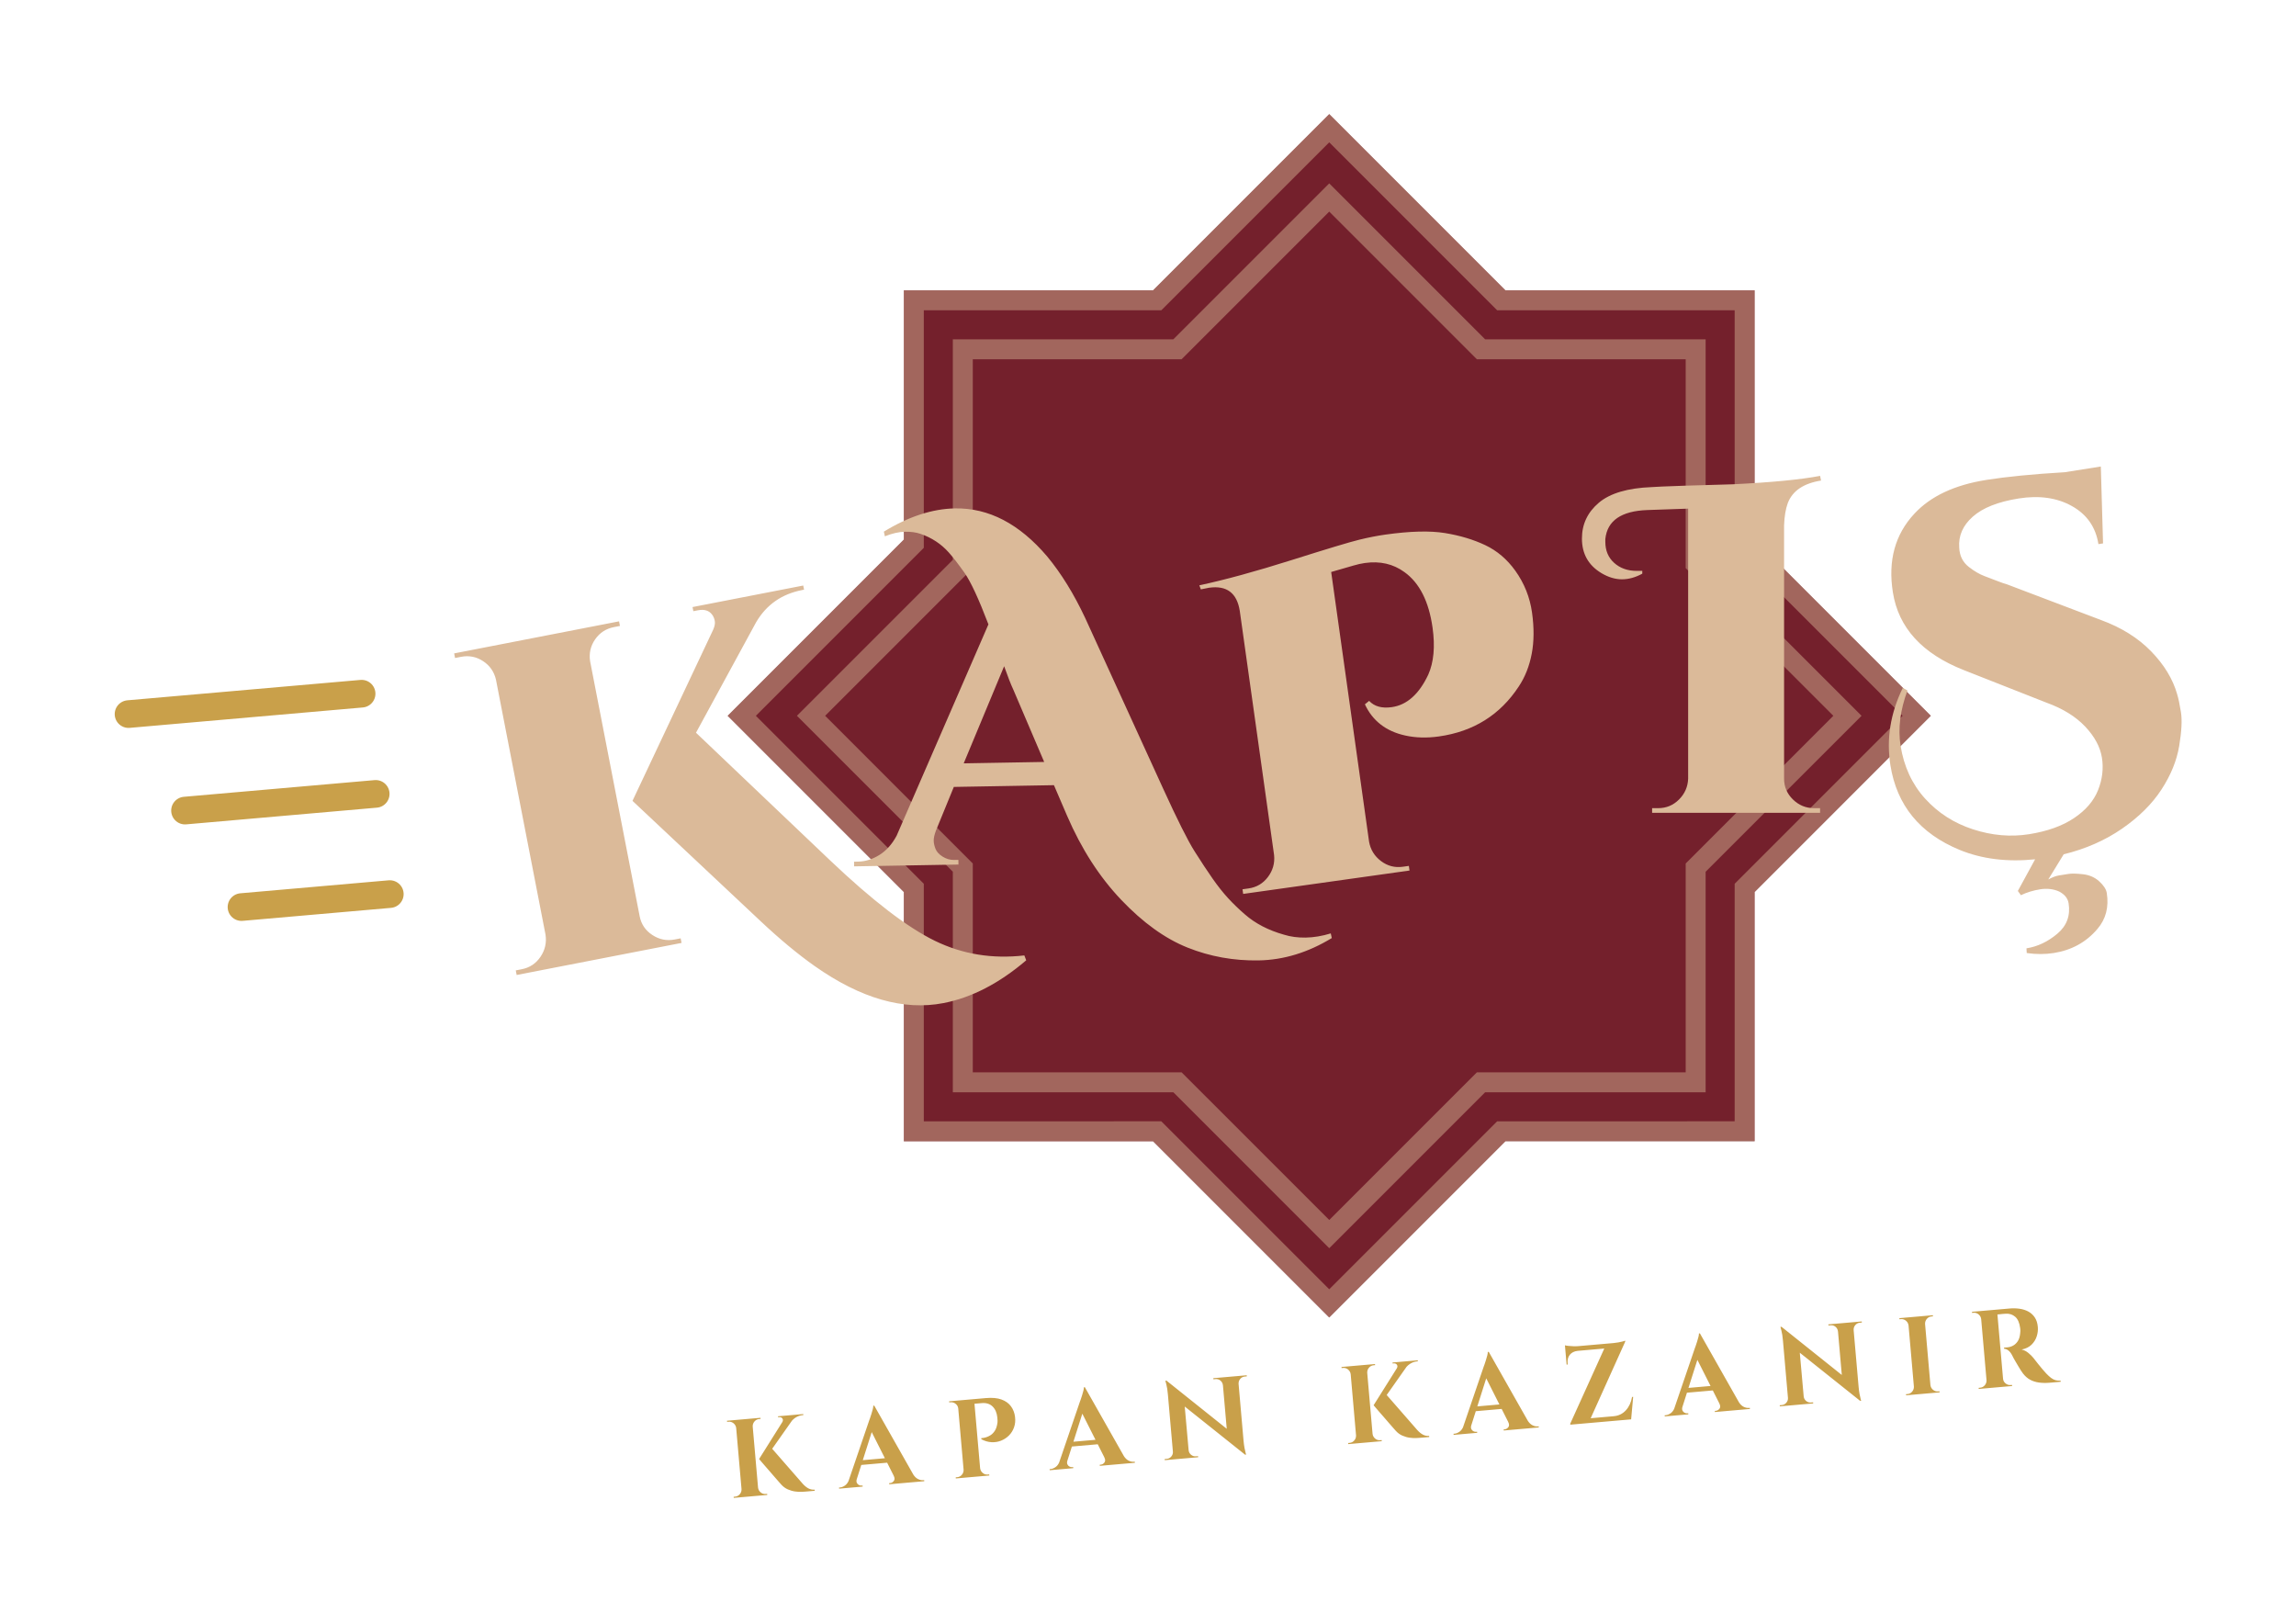
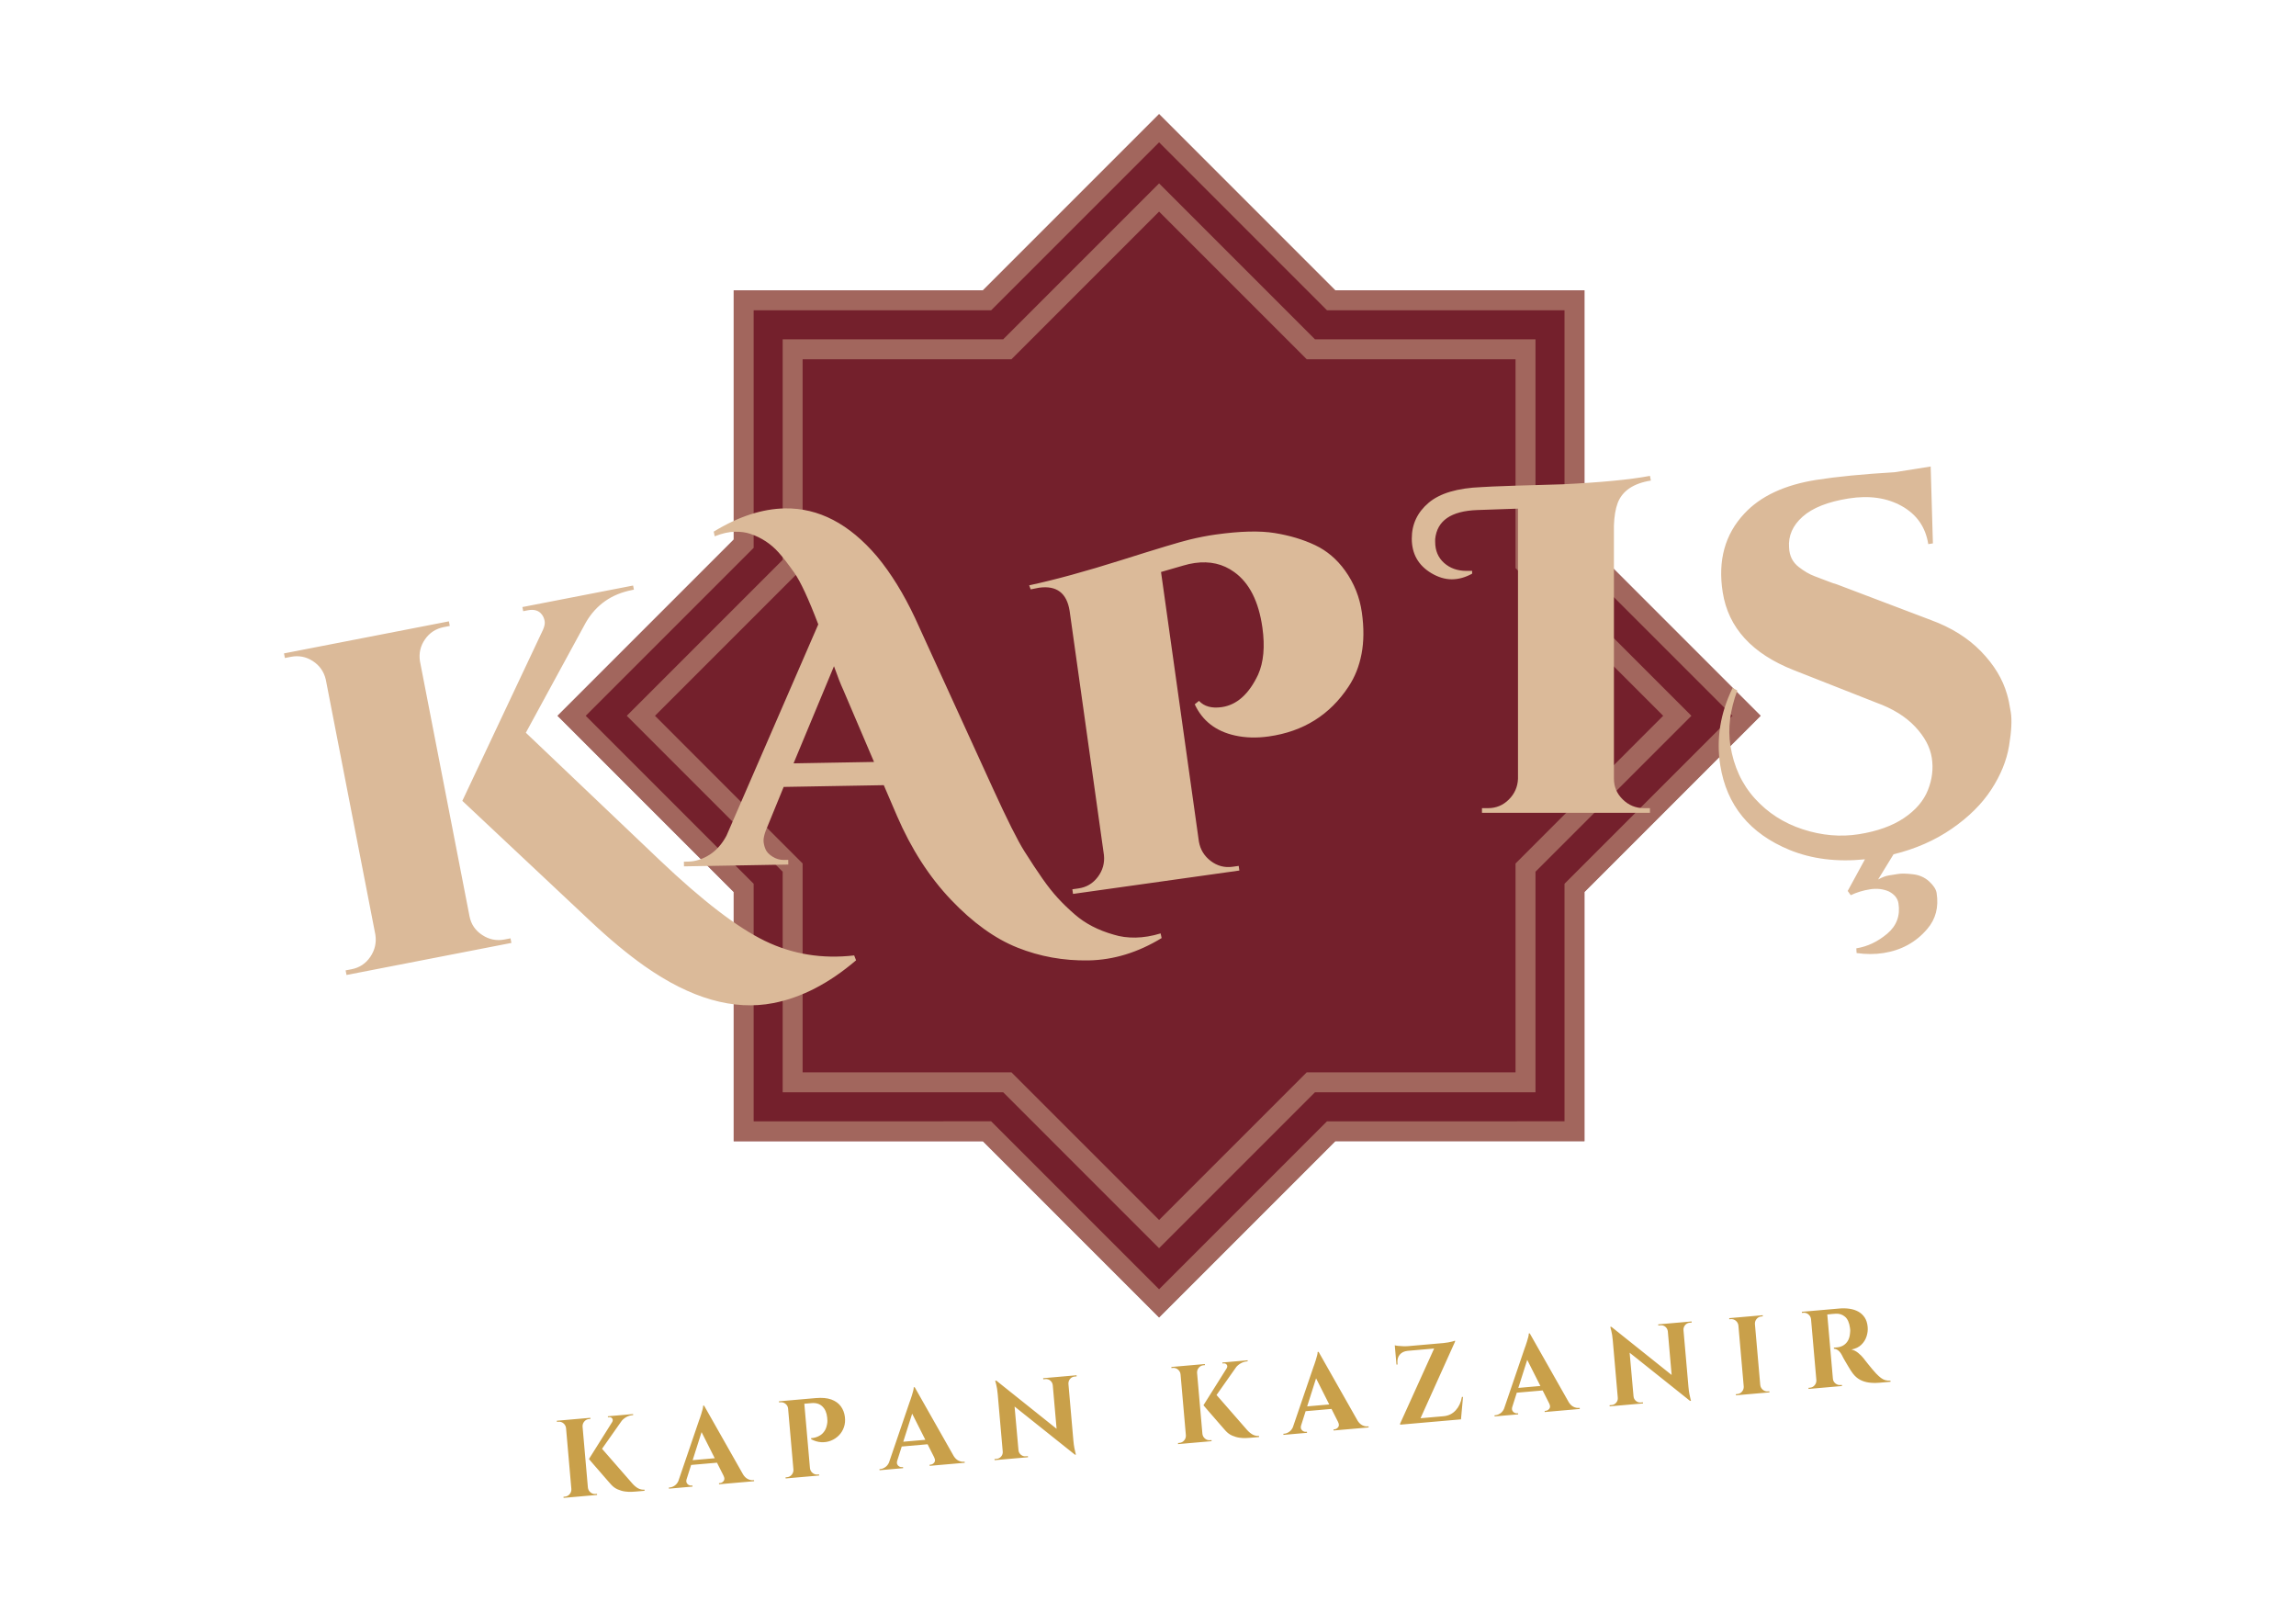
- <svg xmlns="http://www.w3.org/2000/svg" width="2159" height="1516" viewBox="-49.0 87.0 2158.9 1516.0">
+ <svg xmlns="http://www.w3.org/2000/svg" width="2159" height="1516" viewBox="111.0 87.0 2158.9 1516.0">
  <g transform="translate(1200.0,750.0) scale(1.0) translate(-1200.0,-750.0) rotate(-5 1200.0 750.0)">
    <defs>
      <clipPath id="scuprightdark4000dec5">
        <path d="M1249.30,196.47 L1399.92,375.96 L1633.34,396.38 L1612.92,629.81 L1763.53,809.30 L1584.04,959.92 L1563.62,1193.34 L1330.19,1172.92 L1150.70,1323.53 L1000.08,1144.04 L766.66,1123.62 L787.08,890.19 L636.47,710.70 L815.96,560.08 L836.38,326.66 L1069.81,347.08 Z" />
      </clipPath>
    </defs>
    <path d="M1249.30,196.47 L1399.92,375.96 L1633.34,396.38 L1612.92,629.81 L1763.53,809.30 L1584.04,959.92 L1563.62,1193.34 L1330.19,1172.92 L1150.70,1323.53 L1000.08,1144.04 L766.66,1123.62 L787.08,890.19 L636.47,710.70 L815.96,560.08 L836.38,326.66 L1069.81,347.08 Z" fill="#74202c" />
    <g fill="#dbba99" fill-opacity="0.45" fill-rule="evenodd">
      <path d="M1249.30,196.47 L1399.92,375.96 L1633.34,396.38 L1612.92,629.81 L1763.53,809.30 L1584.04,959.92 L1563.62,1193.34 L1330.19,1172.92 L1150.70,1323.53 L1000.08,1144.04 L766.66,1123.62 L787.08,890.19 L636.47,710.70 L815.96,560.08 L836.38,326.66 L1069.81,347.08 Z M1246.99,222.90 L1390.54,393.98 L1613.01,413.44 L1593.55,635.91 L1737.10,806.99 L1566.02,950.54 L1546.56,1173.01 L1324.09,1153.55 L1153.01,1297.10 L1009.46,1126.02 L786.99,1106.56 L806.45,884.09 L662.90,713.01 L833.98,569.46 L853.44,346.99 L1075.91,366.45 Z" />
      <path d="M1243.63,261.35 L1376.90,420.18 L1583.45,438.25 L1565.38,644.80 L1698.65,803.63 L1539.82,936.90 L1521.75,1143.45 L1315.20,1125.38 L1156.37,1258.65 L1023.10,1099.82 L816.55,1081.75 L834.62,875.20 L701.35,716.37 L860.18,583.10 L878.25,376.55 L1084.80,394.62 Z M1241.31,287.79 L1367.52,438.19 L1563.12,455.31 L1546.01,650.90 L1672.21,801.31 L1521.81,927.52 L1504.69,1123.12 L1309.10,1106.01 L1158.69,1232.21 L1032.48,1081.81 L836.88,1064.69 L853.99,869.10 L727.79,718.69 L878.19,592.48 L895.31,396.88 L1090.90,413.99 Z" />
    </g>
-     <path d="M75.38,660.0 l220,0" stroke="#c9a04a" stroke-width="26" stroke-linecap="round" />
-     <path d="M120.38,755.0 l180,0" stroke="#c9a04a" stroke-width="26" stroke-linecap="round" />
-     <path d="M165.38,850.0 l140,0" stroke="#c9a04a" stroke-width="26" stroke-linecap="round" />
    <path d="M422.804 931.184Q434.181 929.989 441.425 921.042Q448.67 912.096 447.912 900.673L422.386 657.81Q420.753 646.479 411.829 639.453Q402.906 632.428 391.529 633.623L385.84 634.221L385.38 629.845L542.475 613.334L542.935 617.71L537.246 618.308Q525.869 619.504 518.601 628.231Q511.334 636.959 512.092 648.382L537.618 891.244Q538.813 902.622 547.979 909.843Q557.144 917.065 568.521 915.869L574.21 915.271L574.67 919.647L417.575 936.158L417.115 931.782ZM896.124 964.17Q855.379 993.228 815.12 997.459Q758.234 1003.438 697.556 952.301Q675.219 933.412 650.65 905.909L540.352 782.563L629.943 628.917Q632.546 624.219 632.178 620.718Q631.81 617.217 630.221 614.73Q626.468 608.488 617.279 609.454L612.903 609.914L612.489 605.975L717.948 594.891L718.362 598.829L716.612 599.013Q687.293 602.095 670.731 625.514L605.423 723.96L720.441 854.332Q775.175 916.27 812.239 938.477Q849.304 960.685 894.743 959.448Z M1184.182 968.387Q1149.004 985.776 1113.889 983.32Q1078.775 980.865 1048.312 965.502Q1017.85 950.14 990.07 915.337Q962.29 880.535 946.261 832.219L936.436 802.421L842.505 795.853L822.094 835.445Q819.5 840.998 819.255 844.509Q819.009 848.021 820.254 852.298Q821.498 856.575 826.316 860.22Q831.133 863.865 836.839 864.264L840.79 864.54L840.483 868.93L742.602 862.085L742.909 857.696L746.859 857.972Q756.954 858.678 767.245 853.443Q777.535 848.208 784.947 836.818L888.239 646.439Q877.619 609.087 869.935 595.979Q862.25 582.871 857.005 575.888Q847.33 562.862 831.927 556.051Q825.936 553.426 817.596 552.843Q809.256 552.26 798.446 555.474L797.875 551.023Q834.432 532.849 866.474 535.09Q913.878 538.404 948.811 587.601Q966.436 613.093 979.404 648.403L1038.369 814.401Q1054.581 860.083 1062.74 875.871Q1070.899 891.658 1077.389 902.918Q1083.879 914.178 1090.35 922.57Q1096.82 930.962 1104.638 939.007Q1118.202 953.188 1139.688 961.306Q1148.69 965.023 1159.883 965.806Q1171.076 966.589 1183.611 963.937ZM853.696 774.582 929.192 779.861 906.297 709.893Q903.338 701.747 899.523 686.925Z M1124.793 654.363Q1123.018 628.901 1097.972 630.213Q1095.775 630.329 1090.086 631.067L1089 627.159Q1125.771 622.588 1177.599 611.06Q1229.427 599.532 1242.759 597.511Q1256.092 595.491 1267.516 594.892Q1302.668 593.05 1323.434 598.35Q1344.2 603.65 1360.108 612.951Q1376.017 622.251 1386.165 639.343Q1397.285 658.147 1398.424 679.897Q1399.564 701.647 1394.727 718.644Q1389.89 735.64 1379.966 748.057Q1350.218 785.745 1301.006 788.324Q1283.869 789.222 1269.532 784.686Q1243.101 776.378 1234.342 752.164L1238.598 749.297Q1245.21 757.762 1259.27 757.026Q1280.801 755.897 1296.162 729.537Q1305.416 712.75 1304.012 685.947Q1302.054 648.598 1282.216 631.573Q1267.442 618.688 1245.911 619.817Q1240.638 620.093 1234.972 621.271L1213.603 625.475L1227.005 881.204Q1228.043 892.606 1236.598 900.308Q1245.153 908.011 1256.577 907.413L1262.289 907.113L1262.52 911.507L1104.776 919.774L1104.546 915.38L1110.258 915.081Q1121.682 914.482 1129.385 905.927Q1137.088 897.372 1136.929 885.925Z M1646.555 886.237 1652.254 886.735 1651.87 891.119 1494.511 877.351 1494.895 872.968 1500.593 873.467Q1511.989 874.464 1520.808 867.064Q1529.626 859.665 1531.062 848.307L1553.189 595.393L1514.939 593.371Q1478.005 591.465 1473.112 617.096Q1472.997 618.411 1472.882 619.726Q1471.809 631.999 1479.485 640.179Q1487.161 648.359 1499.873 649.472Q1502.503 649.702 1505.133 649.932L1504.902 652.562Q1494.799 656.978 1485.375 656.153Q1475.951 655.329 1466.806 648.787Q1449.355 636.218 1451.235 614.74Q1452.999 594.577 1469.948 582.589Q1486.897 570.601 1520.763 572.238Q1525.623 572.222 1551.78 573.627Q1577.938 575.032 1596.824 576.243Q1651.406 578.368 1679.481 575.524L1679.974 579.984Q1655.083 581.781 1647.012 598.301Q1643.215 606.361 1641.665 619.034L1620.918 856.168Q1619.921 867.564 1627.54 876.402Q1635.159 885.24 1646.555 886.237Z M1996.053 809.252Q1997.36 815.336 1998.143 826.528Q1998.926 837.721 1993.723 857.933Q1988.52 878.145 1973.538 897.277Q1958.556 916.409 1933.315 930.744Q1908.073 945.08 1876.655 949.923L1860.132 972.25Q1866.123 969.626 1870.513 969.319Q1874.902 969.012 1879.511 968.69Q1884.119 968.368 1893.067 970.168Q1902.014 971.968 1907.742 978.184Q1913.469 984.399 1913.838 989.666Q1915.249 1009.857 1902.032 1022.69Q1884.702 1039.781 1859.245 1041.561Q1846.955 1042.42 1833.949 1039.36L1834.081 1034.94Q1849.883 1033.835 1864.177 1023.794Q1878.472 1013.752 1877.244 996.195Q1876.753 989.172 1869.362 984.396Q1861.562 980.09 1851.686 980.78Q1841.81 981.471 1833.216 984.718L1830.714 980.482L1849.472 952.265Q1809.815 952.833 1779.618 937.302Q1725.614 909.32 1721.624 852.26Q1719.015 814.951 1739.568 780.874L1743.734 783.67Q1731.06 810.58 1732.748 834.721Q1734.835 864.568 1751.355 886.349Q1767.874 908.13 1793.783 919.109Q1819.692 930.089 1845.809 928.262Q1871.925 926.436 1889.338 916.838Q1906.751 907.24 1914.108 892.611Q1921.465 877.982 1920.391 862.62Q1919.317 847.257 1907.224 832.004Q1895.13 816.75 1872.794 806.403L1798.302 769.269Q1741.634 741.033 1738.105 690.556Q1734.943 645.347 1764.827 618.557Q1789.72 596.086 1834.93 592.924Q1863.899 590.899 1908.977 592.157L1943.213 589.763L1938.999 661.953L1934.609 662.26Q1932.921 638.119 1913.004 624.515Q1893.086 610.911 1863.678 612.968Q1834.27 615.024 1819.175 626.224Q1804.079 637.425 1803.929 654.196Q1803.41 665.7 1811.424 673.079Q1818.499 679.642 1825.344 682.912Q1832.189 686.183 1837.671 688.887Q1843.153 691.591 1845.409 692.315L1930.772 733.541Q1958.591 746.592 1975.238 767.041Q1991.885 787.49 1996.053 809.252Z" fill="#dbba99" />
    <path d="M616.676 1398.861 643.924 1436.197Q646.316 1439.317 648.812 1440.929Q651.308 1442.541 654.532 1442.645V1443.685H646.004Q644.86 1443.685 642.208 1443.581Q639.556 1443.477 636.228 1442.749Q632.9 1442.021 629.52 1440.201Q626.14 1438.381 623.644 1435.053Q623.124 1434.325 621.564 1432.245Q620.004 1430.165 617.924 1427.253Q615.844 1424.341 613.608 1421.273Q611.372 1418.205 609.396 1415.501Q607.42 1412.797 606.224 1411.081Q605.028 1409.365 605.028 1409.365ZM642.78 1371.613 611.476 1408.741 605.028 1409.365 633.628 1371.613ZM650.06 1370.885V1371.821H649.644Q646.212 1371.821 643.248 1373.225Q640.284 1374.629 638.204 1376.917L629.78 1376.709Q631.028 1374.941 630.196 1373.381Q629.364 1371.821 627.284 1371.821H626.244V1370.885H649.644ZM601.7 1370.885V1443.685H586.1V1370.885ZM586.412 1436.093V1443.685H578.092V1442.645Q578.196 1442.645 578.768 1442.645Q579.34 1442.645 579.444 1442.645Q582.148 1442.645 584.072 1440.721Q585.996 1438.797 586.1 1436.093ZM586.412 1378.477H586.1Q585.996 1375.773 584.072 1373.849Q582.148 1371.925 579.444 1371.925Q579.34 1371.925 578.768 1371.925Q578.196 1371.925 578.092 1371.925V1370.885H586.412ZM601.388 1436.093H601.7Q601.804 1438.797 603.728 1440.721Q605.652 1442.645 608.356 1442.645Q608.46 1442.645 609.032 1442.645Q609.604 1442.645 609.708 1442.645V1443.685H601.388ZM601.388 1378.477V1370.885H609.708V1371.925Q609.604 1371.925 609.032 1371.925Q608.46 1371.925 608.356 1371.925Q605.652 1371.925 603.728 1373.849Q601.804 1375.773 601.7 1378.477Z M717.268 1368.805 751.172 1443.061H732.556L710.924 1388.877ZM694.908 1436.093Q694.076 1438.173 694.596 1439.629Q695.116 1441.085 696.364 1441.865Q697.612 1442.645 698.86 1442.645H699.796V1443.685H677.54V1442.645Q677.54 1442.645 678.008 1442.645Q678.476 1442.645 678.476 1442.645Q680.868 1442.645 683.416 1441.137Q685.964 1439.629 687.628 1436.093ZM717.268 1368.805 717.684 1381.493 691.892 1443.373H684.3L711.236 1382.429Q711.548 1381.805 712.328 1380.089Q713.108 1378.373 713.992 1376.189Q714.876 1374.005 715.604 1371.977Q716.332 1369.949 716.332 1368.805ZM728.188 1418.933V1423.301H697.612V1418.933ZM729.748 1436.093H747.948Q749.716 1439.629 752.212 1441.137Q754.708 1442.645 757.1 1442.645Q757.1 1442.645 757.516 1442.645Q757.932 1442.645 757.932 1442.645V1443.685H724.86V1442.645H725.796Q727.876 1442.645 729.436 1440.929Q730.996 1439.213 729.748 1436.093Z M809.956 1370.885H822.436Q831.38 1370.885 836.944 1373.485Q842.508 1376.085 845.264 1380.609Q848.02 1385.133 848.228 1390.853Q848.436 1396.157 846.46 1400.525Q844.484 1404.893 841 1407.805Q837.516 1410.717 833.148 1412.017Q828.78 1413.317 824.048 1412.641Q819.316 1411.965 814.844 1409.053V1408.013Q814.844 1408.013 816.144 1408.013Q817.444 1408.013 819.472 1407.597Q821.5 1407.181 823.736 1406.037Q825.972 1404.893 827.948 1402.501Q829.924 1400.109 830.964 1396.157Q831.38 1394.805 831.536 1393.089Q831.692 1391.373 831.588 1389.917Q831.484 1383.261 828 1379.257Q824.516 1375.253 818.172 1375.253H810.996Q810.996 1375.253 810.736 1374.161Q810.476 1373.069 810.216 1371.977Q809.956 1370.885 809.956 1370.885ZM811.308 1370.885V1443.685H795.708V1370.885ZM796.02 1436.093V1443.685H787.7V1442.645Q787.804 1442.645 788.376 1442.645Q788.948 1442.645 789.052 1442.645Q791.756 1442.645 793.68 1440.721Q795.604 1438.797 795.708 1436.093ZM796.02 1378.477H795.708Q795.708 1375.773 793.732 1373.849Q791.756 1371.925 789.052 1371.925Q788.948 1371.925 788.428 1371.925Q787.908 1371.925 787.804 1371.925L787.7 1370.885H796.02ZM810.996 1436.093H811.308Q811.412 1438.797 813.336 1440.721Q815.26 1442.645 817.964 1442.645Q818.068 1442.645 818.64 1442.645Q819.212 1442.645 819.316 1442.645V1443.685H810.996Z M916.06 1368.805 949.964 1443.061H931.348L909.716 1388.877ZM893.7 1436.093Q892.868 1438.173 893.388 1439.629Q893.908 1441.085 895.156 1441.865Q896.404 1442.645 897.652 1442.645H898.588V1443.685H876.332V1442.645Q876.332 1442.645 876.8 1442.645Q877.268 1442.645 877.268 1442.645Q879.66 1442.645 882.208 1441.137Q884.756 1439.629 886.42 1436.093ZM916.06 1368.805 916.476 1381.493 890.684 1443.373H883.092L910.028 1382.429Q910.34 1381.805 911.12 1380.089Q911.9 1378.373 912.784 1376.189Q913.668 1374.005 914.396 1371.977Q915.124 1369.949 915.124 1368.805ZM926.98 1418.933V1423.301H896.404V1418.933ZM928.54 1436.093H946.74Q948.508 1439.629 951.004 1441.137Q953.5 1442.645 955.892 1442.645Q955.892 1442.645 956.308 1442.645Q956.724 1442.645 956.724 1442.645V1443.685H923.652V1442.645H924.588Q926.668 1442.645 928.228 1440.929Q929.788 1439.213 928.54 1436.093Z M993.044 1369.325 1059.396 1432.557 1060.644 1445.141 994.292 1382.013ZM993.564 1436.301V1443.685H984.932V1442.645Q984.932 1442.645 985.868 1442.645Q986.804 1442.645 986.908 1442.645Q989.508 1442.645 991.38 1440.773Q993.252 1438.901 993.252 1436.301ZM1008.124 1436.301Q1008.124 1438.901 1009.996 1440.773Q1011.868 1442.645 1014.468 1442.645Q1014.572 1442.645 1015.508 1442.645Q1016.444 1442.645 1016.444 1442.645V1443.685H1007.812V1436.301ZM993.044 1369.325 1008.02 1385.237 1008.124 1443.685H993.252V1382.325Q993.252 1376.501 992.628 1372.913Q992.004 1369.325 992.004 1369.325ZM1060.332 1370.885V1431.829Q1060.332 1435.677 1060.644 1438.745Q1060.956 1441.813 1061.268 1443.477Q1061.58 1445.141 1061.58 1445.141H1060.644L1045.564 1428.293V1370.885ZM1068.652 1370.885V1371.925Q1068.652 1371.925 1067.716 1371.925Q1066.78 1371.925 1066.78 1371.925Q1064.18 1371.925 1062.308 1373.745Q1060.436 1375.565 1060.332 1378.269H1060.02V1370.885ZM1037.14 1370.885H1045.772V1378.269H1045.564Q1045.46 1375.565 1043.64 1373.745Q1041.82 1371.925 1039.116 1371.925Q1039.116 1371.925 1038.18 1371.925Q1037.244 1371.925 1037.14 1371.925Z  M1196.724 1398.861 1223.972 1436.197Q1226.364 1439.317 1228.86 1440.929Q1231.356 1442.541 1234.58 1442.645V1443.685H1226.052Q1224.908 1443.685 1222.256 1443.581Q1219.604 1443.477 1216.276 1442.749Q1212.948 1442.021 1209.568 1440.201Q1206.188 1438.381 1203.692 1435.053Q1203.172 1434.325 1201.612 1432.245Q1200.052 1430.165 1197.972 1427.253Q1195.892 1424.341 1193.656 1421.273Q1191.42 1418.205 1189.444 1415.501Q1187.468 1412.797 1186.272 1411.081Q1185.076 1409.365 1185.076 1409.365ZM1222.828 1371.613 1191.524 1408.741 1185.076 1409.365 1213.676 1371.613ZM1230.108 1370.885V1371.821H1229.692Q1226.26 1371.821 1223.296 1373.225Q1220.332 1374.629 1218.252 1376.917L1209.828 1376.709Q1211.076 1374.941 1210.244 1373.381Q1209.412 1371.821 1207.332 1371.821H1206.292V1370.885H1229.692ZM1181.748 1370.885V1443.685H1166.148V1370.885ZM1166.46 1436.093V1443.685H1158.14V1442.645Q1158.244 1442.645 1158.816 1442.645Q1159.388 1442.645 1159.492 1442.645Q1162.196 1442.645 1164.12 1440.721Q1166.044 1438.797 1166.148 1436.093ZM1166.46 1378.477H1166.148Q1166.044 1375.773 1164.12 1373.849Q1162.196 1371.925 1159.492 1371.925Q1159.388 1371.925 1158.816 1371.925Q1158.244 1371.925 1158.14 1371.925V1370.885H1166.46ZM1181.436 1436.093H1181.748Q1181.852 1438.797 1183.776 1440.721Q1185.7 1442.645 1188.404 1442.645Q1188.508 1442.645 1189.08 1442.645Q1189.652 1442.645 1189.756 1442.645V1443.685H1181.436ZM1181.436 1378.477V1370.885H1189.756V1371.925Q1189.652 1371.925 1189.08 1371.925Q1188.508 1371.925 1188.404 1371.925Q1185.7 1371.925 1183.776 1373.849Q1181.852 1375.773 1181.748 1378.477Z M1297.316 1368.805 1331.22 1443.061H1312.604L1290.972 1388.877ZM1274.956 1436.093Q1274.124 1438.173 1274.644 1439.629Q1275.164 1441.085 1276.412 1441.865Q1277.66 1442.645 1278.908 1442.645H1279.844V1443.685H1257.588V1442.645Q1257.588 1442.645 1258.056 1442.645Q1258.524 1442.645 1258.524 1442.645Q1260.916 1442.645 1263.464 1441.137Q1266.012 1439.629 1267.676 1436.093ZM1297.316 1368.805 1297.732 1381.493 1271.94 1443.373H1264.348L1291.284 1382.429Q1291.596 1381.805 1292.376 1380.089Q1293.156 1378.373 1294.04 1376.189Q1294.924 1374.005 1295.652 1371.977Q1296.38 1369.949 1296.38 1368.805ZM1308.236 1418.933V1423.301H1277.66V1418.933ZM1309.796 1436.093H1327.996Q1329.764 1439.629 1332.26 1441.137Q1334.756 1442.645 1337.148 1442.645Q1337.148 1442.645 1337.564 1442.645Q1337.98 1442.645 1337.98 1442.645V1443.685H1304.908V1442.645H1305.844Q1307.924 1442.645 1309.484 1440.929Q1311.044 1439.213 1309.796 1436.093Z M1425.988 1369.429Q1425.988 1369.429 1425.988 1369.897Q1425.988 1370.365 1425.988 1370.365L1384.908 1443.685H1367.748V1442.749L1405.812 1375.149H1369.204V1370.781H1414.964Q1417.044 1370.781 1419.384 1370.573Q1421.724 1370.365 1423.544 1370.053Q1425.364 1369.741 1425.988 1369.429ZM1424.844 1439.317 1424.22 1443.685H1375.028V1439.317ZM1428.9 1422.781 1425.156 1443.685H1406.124L1407.476 1440.357L1409.14 1439.317Q1416.004 1439.317 1420.944 1434.793Q1425.884 1430.269 1427.86 1422.781ZM1380.748 1375.149Q1375.86 1375.253 1373.052 1378.113Q1370.244 1380.973 1370.244 1385.861V1387.109H1369.204V1374.837H1380.748ZM1369.204 1368.909Q1370.244 1369.325 1372.376 1369.741Q1374.508 1370.157 1377.108 1370.469Q1379.708 1370.781 1381.892 1370.781L1369.204 1371.925Z M1496.628 1368.805 1530.532 1443.061H1511.916L1490.284 1388.877ZM1474.268 1436.093Q1473.436 1438.173 1473.956 1439.629Q1474.476 1441.085 1475.724 1441.865Q1476.972 1442.645 1478.22 1442.645H1479.156V1443.685H1456.9V1442.645Q1456.9 1442.645 1457.368 1442.645Q1457.836 1442.645 1457.836 1442.645Q1460.228 1442.645 1462.776 1441.137Q1465.324 1439.629 1466.988 1436.093ZM1496.628 1368.805 1497.044 1381.493 1471.252 1443.373H1463.66L1490.596 1382.429Q1490.908 1381.805 1491.688 1380.089Q1492.468 1378.373 1493.352 1376.189Q1494.236 1374.005 1494.964 1371.977Q1495.692 1369.949 1495.692 1368.805ZM1507.548 1418.933V1423.301H1476.972V1418.933ZM1509.108 1436.093H1527.308Q1529.076 1439.629 1531.572 1441.137Q1534.068 1442.645 1536.46 1442.645Q1536.46 1442.645 1536.876 1442.645Q1537.292 1442.645 1537.292 1442.645V1443.685H1504.22V1442.645H1505.156Q1507.236 1442.645 1508.796 1440.929Q1510.356 1439.213 1509.108 1436.093Z M1573.612 1369.325 1639.964 1432.557 1641.212 1445.141 1574.86 1382.013ZM1574.132 1436.301V1443.685H1565.5V1442.645Q1565.5 1442.645 1566.436 1442.645Q1567.372 1442.645 1567.476 1442.645Q1570.076 1442.645 1571.948 1440.773Q1573.82 1438.901 1573.82 1436.301ZM1588.692 1436.301Q1588.692 1438.901 1590.564 1440.773Q1592.436 1442.645 1595.036 1442.645Q1595.14 1442.645 1596.076 1442.645Q1597.012 1442.645 1597.012 1442.645V1443.685H1588.38V1436.301ZM1573.612 1369.325 1588.588 1385.237 1588.692 1443.685H1573.82V1382.325Q1573.82 1376.501 1573.196 1372.913Q1572.572 1369.325 1572.572 1369.325ZM1640.9 1370.885V1431.829Q1640.9 1435.677 1641.212 1438.745Q1641.524 1441.813 1641.836 1443.477Q1642.148 1445.141 1642.148 1445.141H1641.212L1626.132 1428.293V1370.885ZM1649.22 1370.885V1371.925Q1649.22 1371.925 1648.284 1371.925Q1647.348 1371.925 1647.348 1371.925Q1644.748 1371.925 1642.876 1373.745Q1641.004 1375.565 1640.9 1378.269H1640.588V1370.885ZM1617.708 1370.885H1626.34V1378.269H1626.132Q1626.028 1375.565 1624.208 1373.745Q1622.388 1371.925 1619.684 1371.925Q1619.684 1371.925 1618.748 1371.925Q1617.812 1371.925 1617.708 1371.925Z M1708.316 1370.885V1443.685H1692.716V1370.885ZM1693.028 1436.093V1443.685H1684.708V1442.645Q1684.708 1442.645 1685.384 1442.645Q1686.06 1442.645 1686.06 1442.645Q1688.764 1442.645 1690.688 1440.721Q1692.612 1438.797 1692.716 1436.093ZM1693.028 1378.477H1692.716Q1692.612 1375.773 1690.688 1373.849Q1688.764 1371.925 1686.06 1371.925Q1686.06 1371.925 1685.384 1371.925Q1684.708 1371.925 1684.708 1371.925V1370.885H1693.028ZM1708.004 1436.093H1708.316Q1708.42 1438.797 1710.344 1440.721Q1712.268 1442.645 1714.972 1442.645Q1714.972 1442.645 1715.596 1442.645Q1716.22 1442.645 1716.324 1442.645V1443.685H1708.004ZM1708.004 1378.477V1370.885H1716.324V1371.925Q1716.22 1371.925 1715.596 1371.925Q1714.972 1371.925 1714.972 1371.925Q1712.268 1371.925 1710.344 1373.849Q1708.42 1375.773 1708.316 1378.477Z M1775.524 1370.885H1788.94Q1793.62 1370.885 1798.092 1371.925Q1802.564 1372.965 1806.048 1375.253Q1809.532 1377.541 1811.612 1381.285Q1813.692 1385.029 1813.692 1390.541Q1813.692 1394.909 1811.872 1399.225Q1810.052 1403.541 1806.308 1406.609Q1802.564 1409.677 1796.636 1410.301Q1799.964 1411.341 1802.72 1414.045Q1805.476 1416.749 1807.244 1419.453Q1807.348 1419.661 1808.44 1421.325Q1809.532 1422.989 1811.144 1425.433Q1812.756 1427.877 1814.524 1430.373Q1816.292 1432.869 1817.748 1434.741Q1820.036 1437.549 1821.908 1439.265Q1823.78 1440.981 1825.86 1441.761Q1827.94 1442.541 1830.644 1442.645V1443.685H1820.452Q1814.836 1443.685 1810.26 1442.645Q1805.684 1441.605 1802.148 1439.265Q1798.612 1436.925 1796.012 1432.869Q1795.18 1431.621 1794.192 1429.697Q1793.204 1427.773 1792.164 1425.589Q1791.124 1423.405 1790.136 1421.377Q1789.148 1419.349 1788.42 1417.685Q1787.692 1416.021 1787.38 1415.085Q1786.028 1411.757 1784.208 1410.093Q1782.388 1408.429 1780.308 1408.117V1407.077Q1780.62 1407.077 1781.556 1407.077Q1782.492 1407.077 1783.532 1407.077Q1786.34 1407.077 1788.992 1405.933Q1791.644 1404.789 1793.724 1402.189Q1795.804 1399.589 1796.636 1395.013Q1796.844 1394.077 1797.0 1392.829Q1797.156 1391.581 1797.052 1390.021Q1796.74 1382.533 1793.308 1379.049Q1789.876 1375.565 1784.78 1375.461Q1783.324 1375.357 1781.608 1375.409Q1779.892 1375.461 1778.488 1375.461Q1777.084 1375.461 1776.564 1375.461Q1776.564 1375.357 1776.304 1374.265Q1776.044 1373.173 1775.784 1372.029Q1775.524 1370.885 1775.524 1370.885ZM1776.876 1370.885V1443.685H1761.276V1370.885ZM1761.588 1436.093V1443.685H1753.268V1442.645Q1753.372 1442.645 1753.944 1442.645Q1754.516 1442.645 1754.62 1442.645Q1757.324 1442.645 1759.248 1440.721Q1761.172 1438.797 1761.276 1436.093ZM1761.588 1378.477H1761.276Q1761.172 1375.773 1759.248 1373.849Q1757.324 1371.925 1754.62 1371.925Q1754.516 1371.925 1753.944 1371.925Q1753.372 1371.925 1753.268 1371.925V1370.885H1761.588ZM1776.564 1436.093H1776.876Q1776.876 1438.797 1778.852 1440.721Q1780.828 1442.645 1783.532 1442.645Q1783.74 1442.645 1784.26 1442.645Q1784.78 1442.645 1784.78 1442.645V1443.685H1776.564Z" fill="#c9a04a" />
  </g>
</svg>
